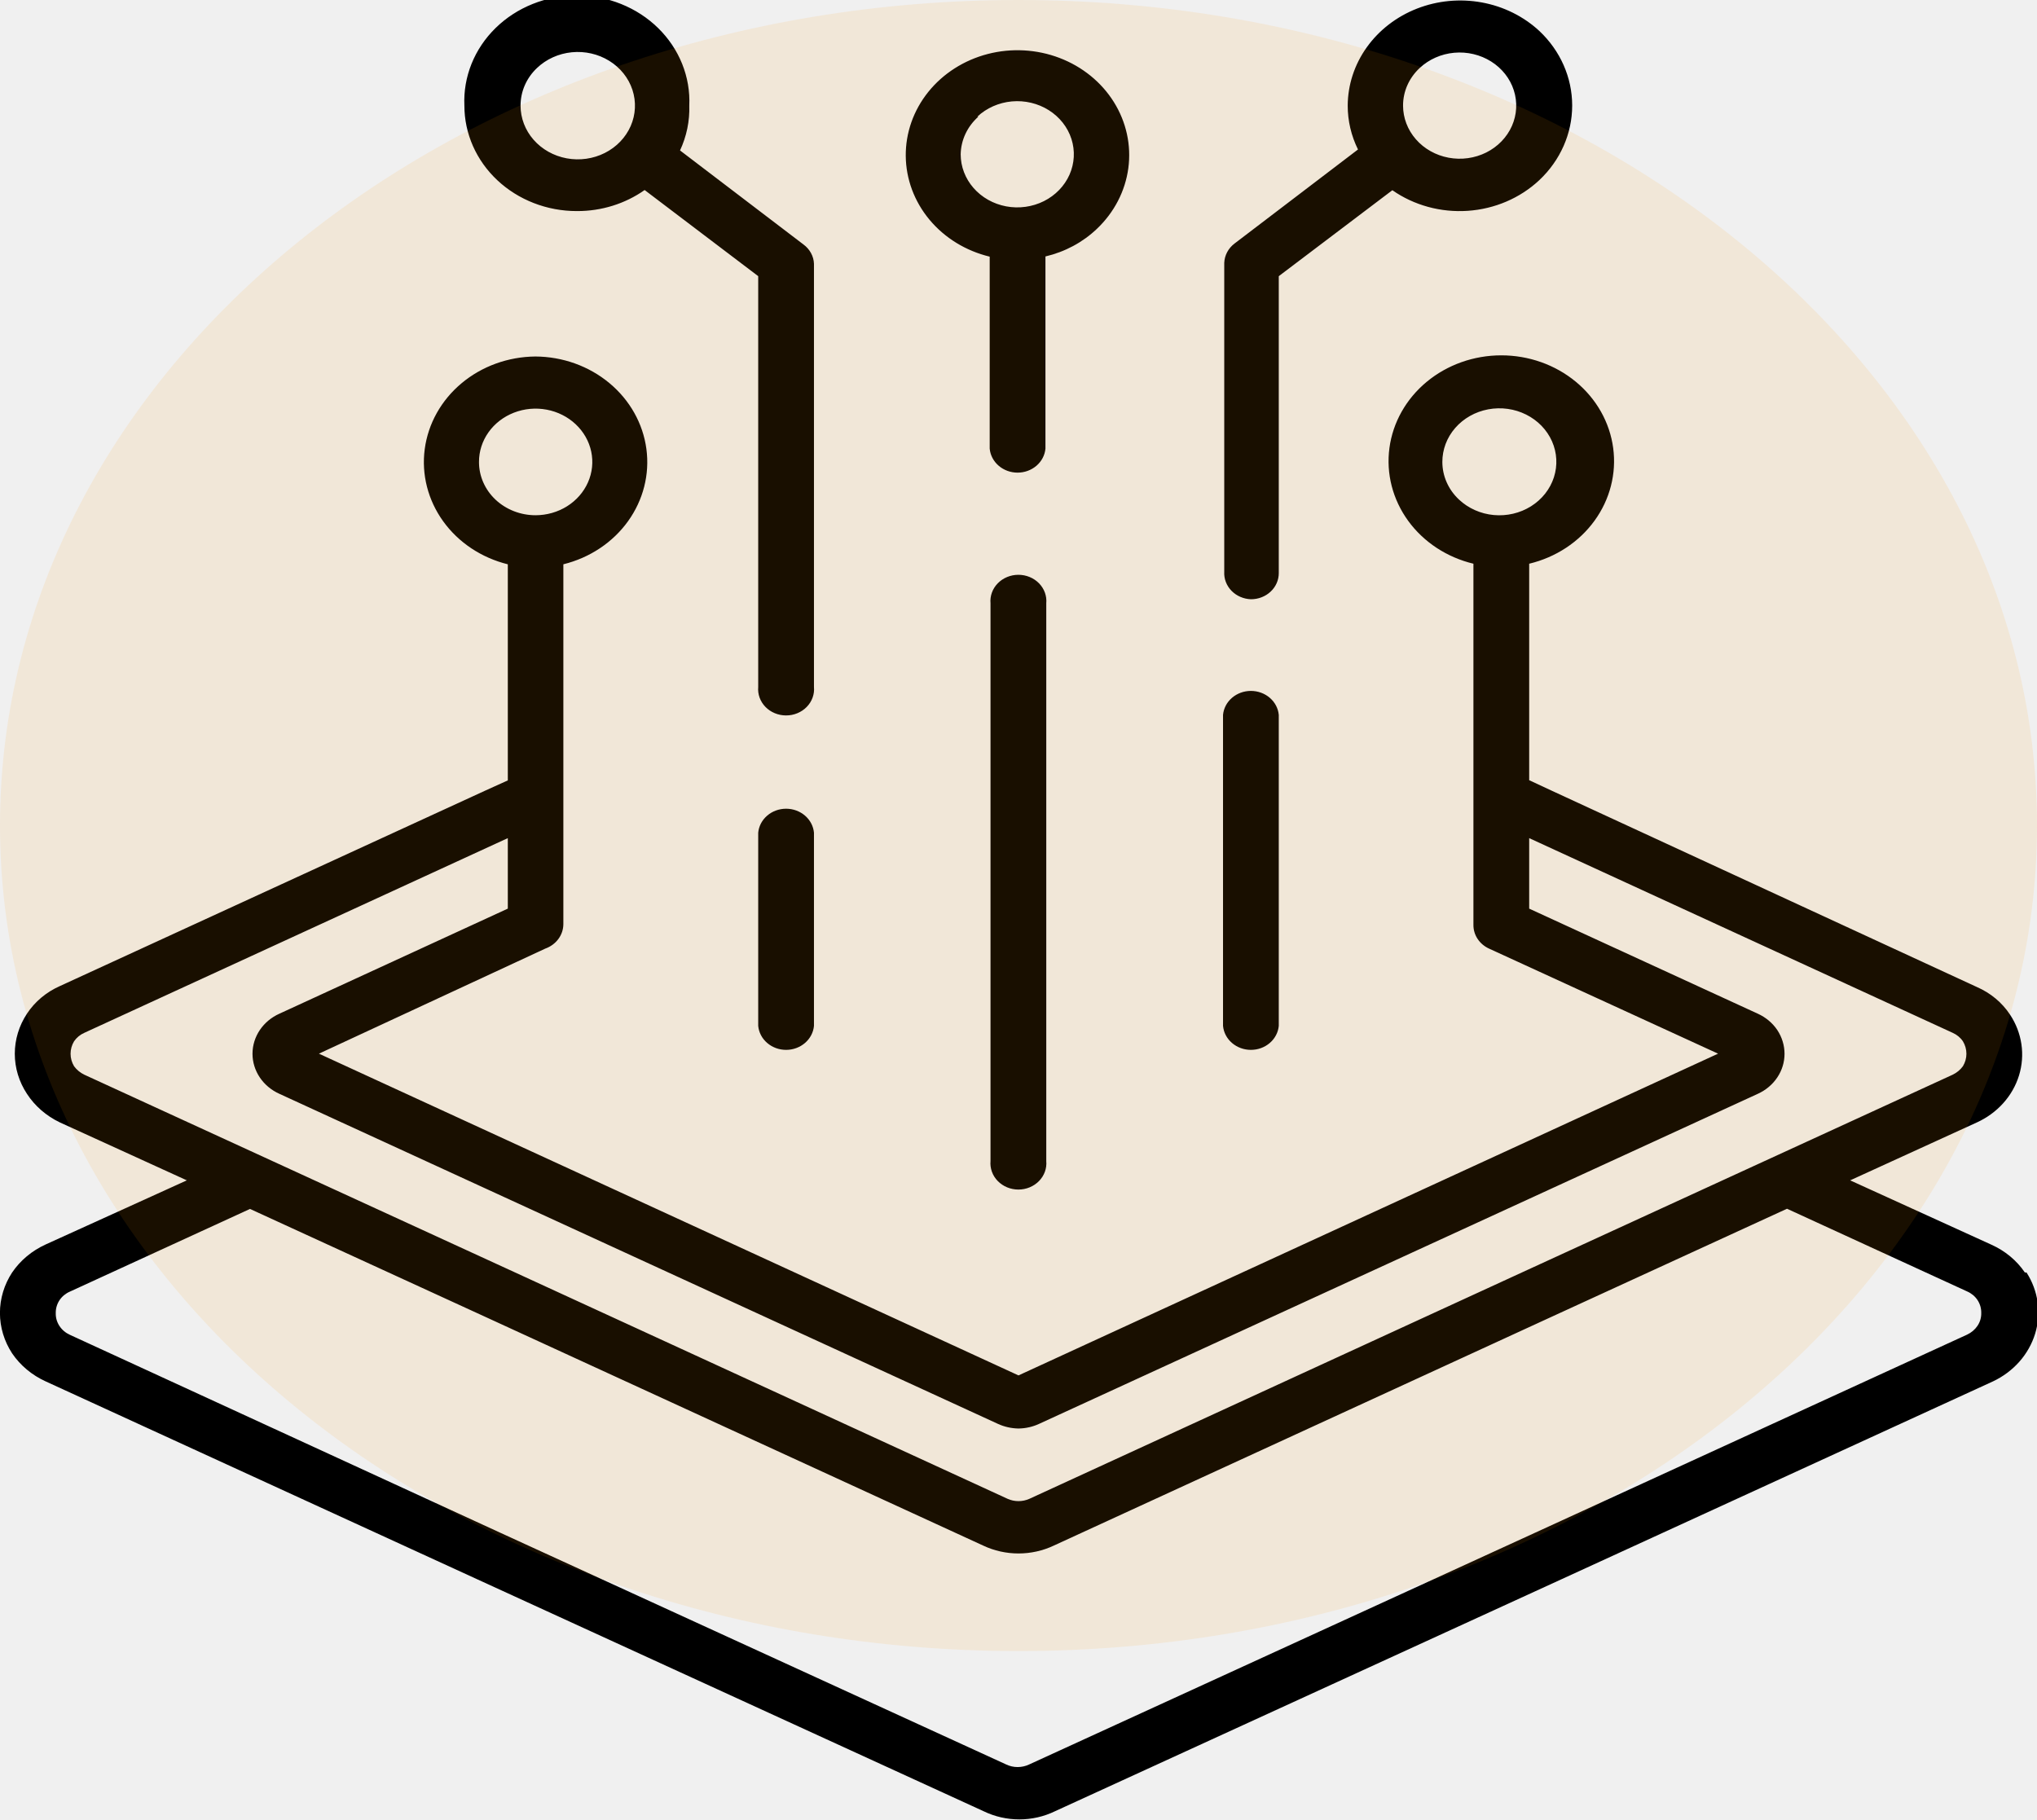
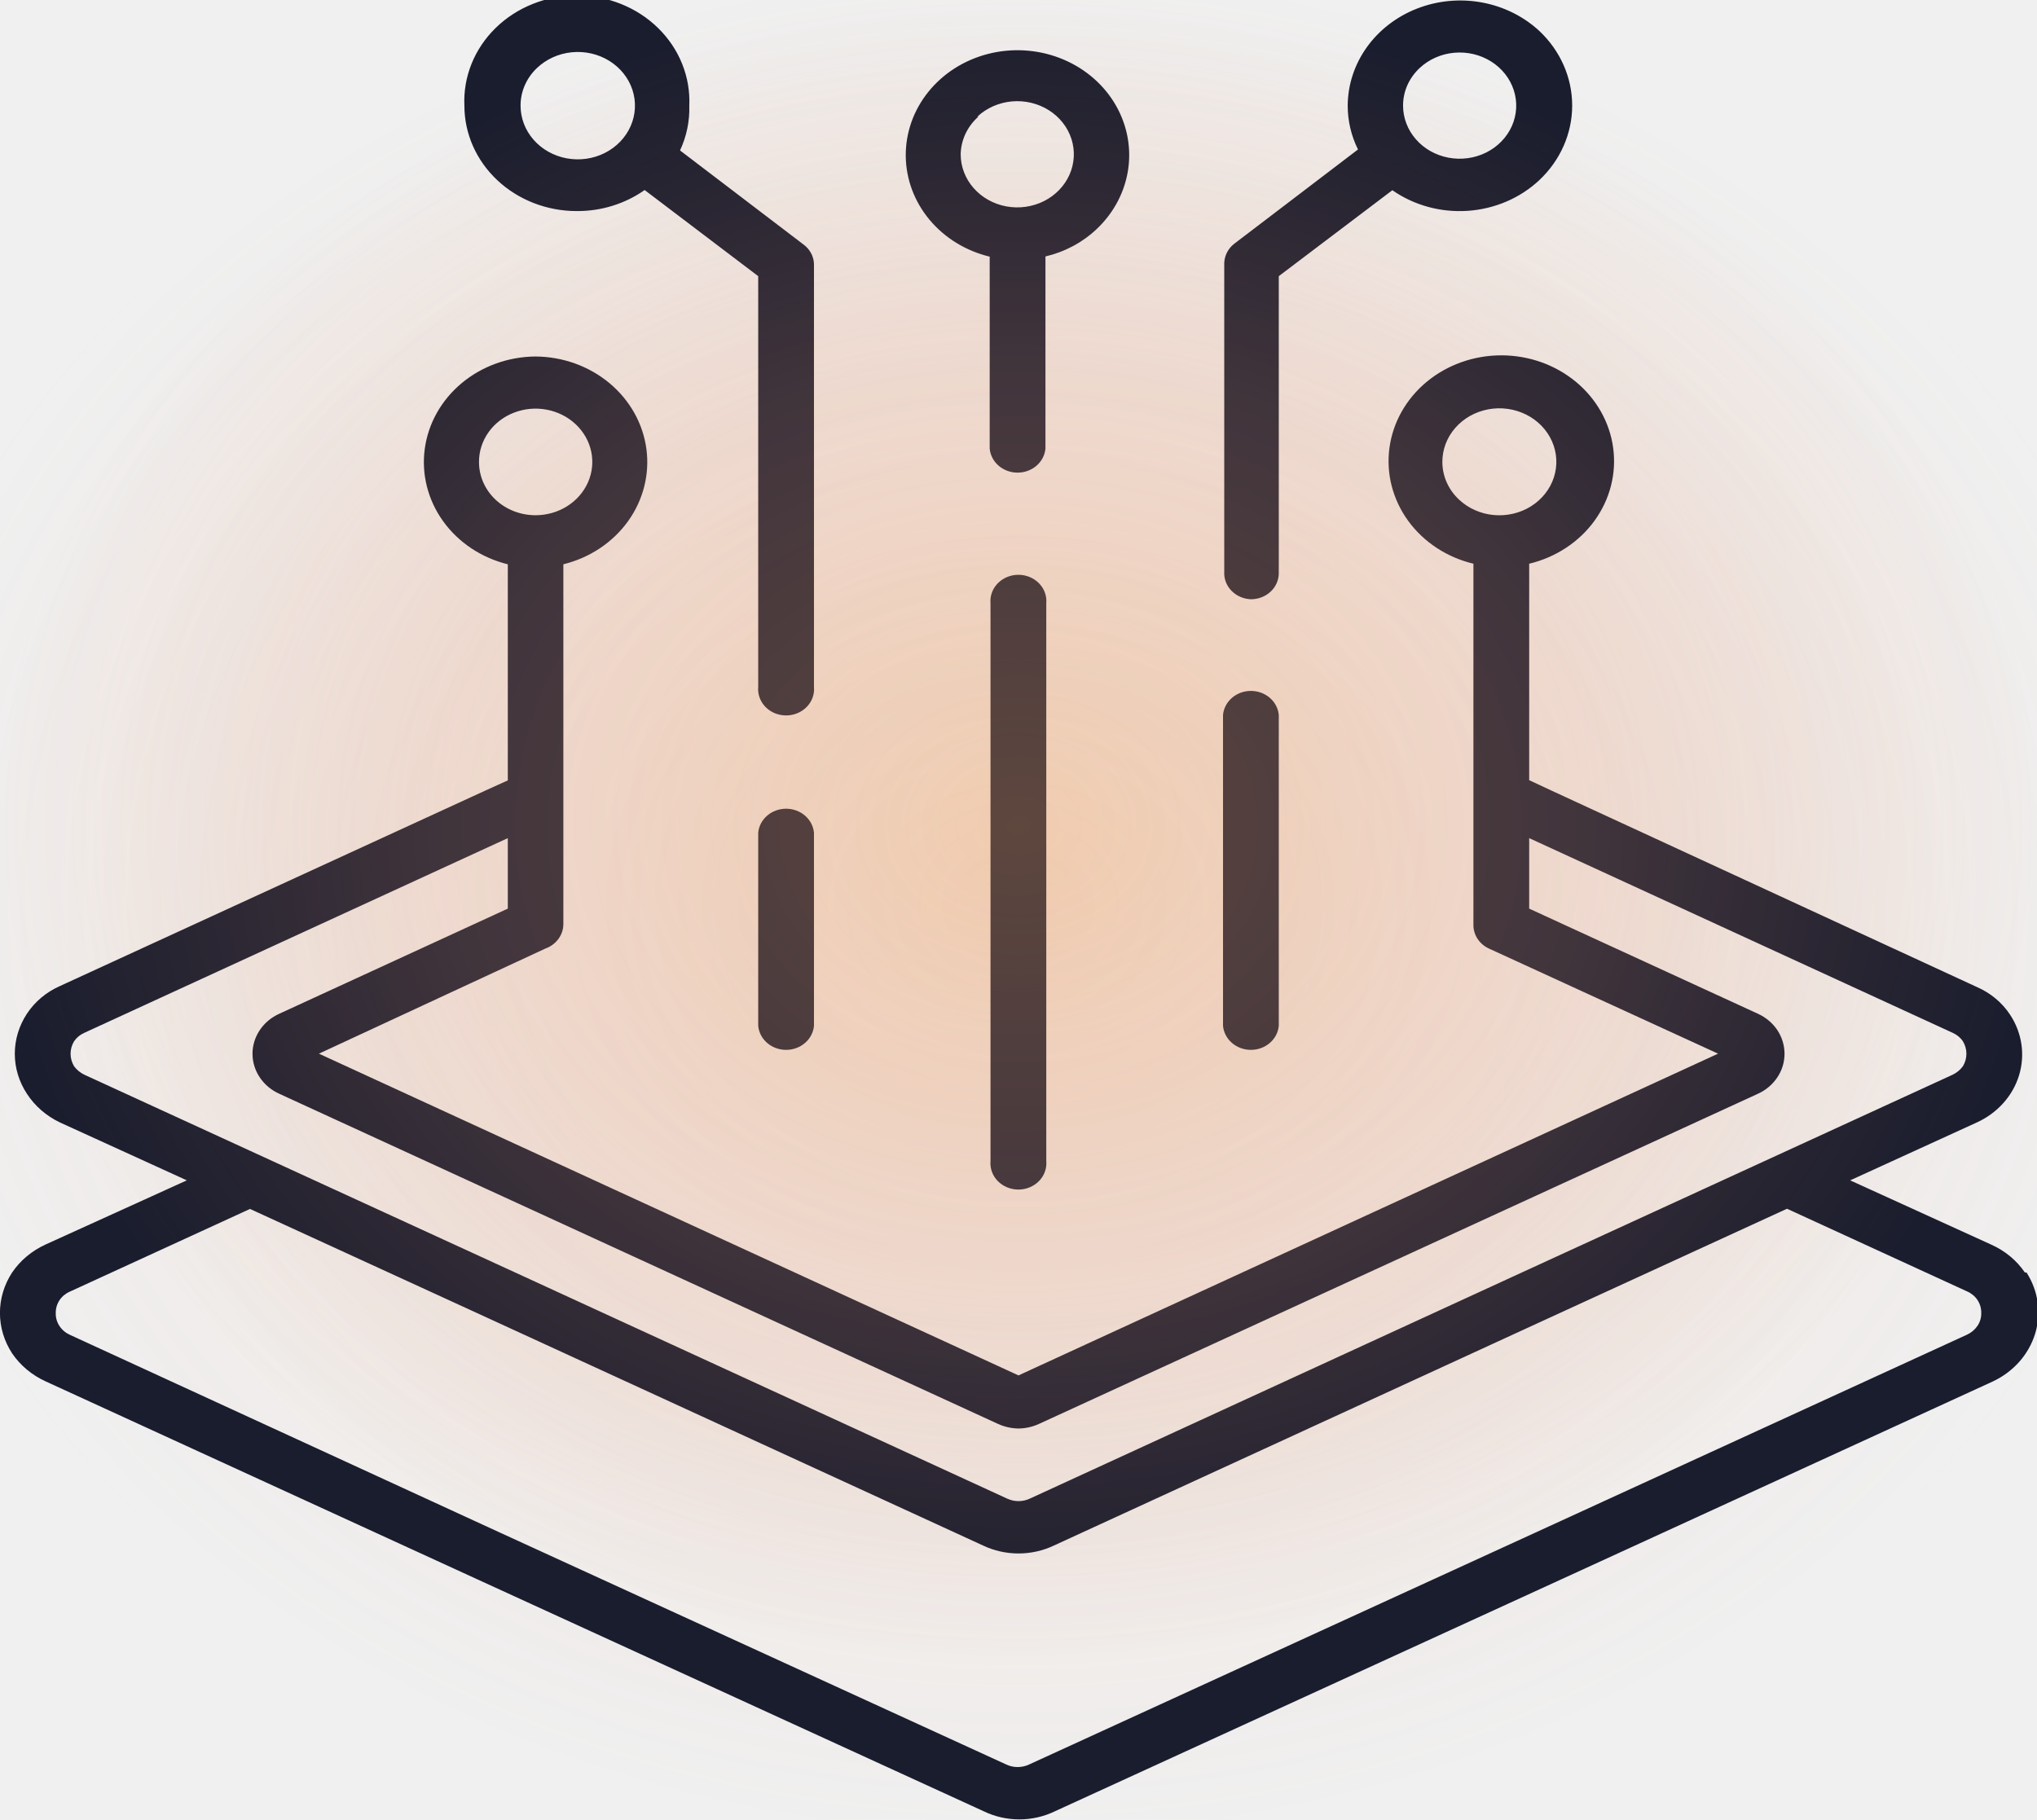
<svg xmlns="http://www.w3.org/2000/svg" width="169" height="151" viewBox="0 0 169 151" fill="none">
+   <defs>
+     <radialGradient id="heroGlow" cx="50%" cy="50%" r="50%">
+       <stop offset="0%" stop-color="#f0a060" stop-opacity="1" />
+       <stop offset="55%" stop-color="#e89a78" stop-opacity="0.60" />
+       <stop offset="100%" stop-color="#d4845c" stop-opacity="0" />
+     </radialGradient>
+     <radialGradient id="heroGlowOuter" cx="50%" cy="50%" r="50%">
+       <stop offset="0%" stop-color="#f0a060" stop-opacity="0.38" />
+       <stop offset="100%" stop-color="#e89a78" stop-opacity="0" />
+     </radialGradient>
+     <clipPath id="clip0_1215_11">
+       <rect width="169" height="151" fill="white" />
+     </clipPath>
+   </defs>
  <g clip-path="url(#clip0_1215_11)">
-     <path d="M167.993 105.586C167.314 104.587 166.35 103.787 165.21 103.278L153.5 97.942L164.015 93.135C164.855 92.751 165.601 92.206 166.202 91.534C166.804 90.863 167.249 90.081 167.508 89.238C167.767 88.395 167.834 87.51 167.706 86.641C167.578 85.772 167.257 84.938 166.764 84.193C166.107 83.193 165.151 82.396 164.015 81.901L128.764 65.621L126.869 64.739V46.776C129.078 46.246 131.004 44.979 132.287 43.211C133.571 41.443 134.122 39.295 133.838 37.173C133.554 35.05 132.454 33.097 130.745 31.682C129.036 30.266 126.835 29.485 124.556 29.485C122.277 29.485 120.076 30.266 118.367 31.682C116.658 33.097 115.558 35.05 115.274 37.173C114.99 39.295 115.542 41.443 116.825 43.211C118.108 44.979 120.035 46.246 122.243 46.776V76.742C122.238 77.152 122.357 77.555 122.587 77.904C122.817 78.253 123.147 78.533 123.54 78.713L142.54 87.43L84.5 114.127L26.459 87.43L45.237 78.713C45.678 78.556 46.058 78.278 46.326 77.915C46.594 77.551 46.739 77.12 46.739 76.677V46.824C48.929 46.283 50.836 45.014 52.103 43.252C53.37 41.49 53.912 39.356 53.628 37.247C53.344 35.138 52.254 33.198 50.559 31.788C48.865 30.378 46.682 29.593 44.418 29.581C42.156 29.601 39.979 30.39 38.291 31.803C36.602 33.216 35.518 35.156 35.238 37.263C34.959 39.37 35.504 41.5 36.771 43.259C38.038 45.017 39.943 46.284 42.13 46.824V64.755L40.218 65.621L4.967 81.821C3.84 82.321 2.891 83.117 2.236 84.113C1.577 85.112 1.228 86.263 1.228 87.438C1.228 88.613 1.577 89.764 2.236 90.763C2.895 91.776 3.841 92.597 4.967 93.135L15.5 97.942L3.789 103.262C2.651 103.78 1.687 104.584 1.007 105.586C0.346 106.596 -0.005 107.758 -0.005 108.943C-0.005 110.128 0.346 111.29 1.007 112.3C1.687 113.302 2.651 114.106 3.789 114.624L39.638 131.065L81.615 150.295C82.528 150.737 83.54 150.968 84.568 150.968C85.596 150.968 86.608 150.737 87.521 150.295L129.498 131.065L165.347 114.624C166.188 114.227 166.932 113.672 167.534 112.992C168.135 112.313 168.58 111.524 168.842 110.676C169.103 109.827 169.174 108.937 169.052 108.061C168.929 107.185 168.615 106.342 168.129 105.586H167.993ZM119.665 38.331C119.663 37.303 120.039 36.306 120.732 35.511C121.425 34.715 122.39 34.169 123.463 33.967C124.536 33.764 125.651 33.918 126.617 34.401C127.583 34.884 128.341 35.667 128.761 36.616C129.181 37.565 129.237 38.621 128.92 39.605C128.603 40.588 127.932 41.438 127.022 42.009C126.112 42.58 125.019 42.837 123.929 42.736C122.84 42.635 121.822 42.182 121.048 41.455C120.61 41.046 120.262 40.559 120.025 40.023C119.787 39.486 119.665 38.911 119.665 38.331ZM39.74 38.331C39.737 37.456 40.01 36.601 40.526 35.873C41.041 35.145 41.776 34.578 42.636 34.243C43.496 33.908 44.443 33.82 45.356 33.992C46.269 34.163 47.107 34.586 47.764 35.206C48.421 35.824 48.869 36.612 49.051 37.469C49.232 38.326 49.139 39.215 48.782 40.022C48.426 40.83 47.823 41.52 47.05 42.006C46.276 42.492 45.366 42.752 44.435 42.753C43.817 42.753 43.205 42.639 42.634 42.416C42.064 42.194 41.545 41.868 41.109 41.457C40.673 41.046 40.328 40.558 40.093 40.022C39.858 39.485 39.738 38.911 39.74 38.331ZM6.145 88.472C5.955 88.156 5.855 87.8 5.855 87.438C5.855 87.076 5.955 86.72 6.145 86.404C6.352 86.098 6.649 85.853 6.999 85.699L42.13 69.546V75.395L23.182 84.113C22.513 84.413 21.949 84.884 21.554 85.473C21.159 86.061 20.949 86.743 20.949 87.438C20.949 88.134 21.159 88.815 21.554 89.403C21.949 89.992 22.513 90.463 23.182 90.763L82.793 118.149C83.325 118.393 83.908 118.524 84.5 118.534C85.092 118.526 85.675 118.395 86.207 118.149L145.835 90.763C146.502 90.461 147.065 89.987 147.457 89.397C147.85 88.808 148.057 88.126 148.054 87.43C148.051 86.739 147.844 86.063 147.457 85.475C147.063 84.887 146.501 84.415 145.835 84.113L126.869 75.395V69.546L162.001 85.699C162.351 85.853 162.647 86.098 162.854 86.404C163.044 86.72 163.144 87.076 163.144 87.438C163.144 87.8 163.044 88.156 162.854 88.472C162.638 88.77 162.344 89.013 162.001 89.177L126.75 105.362L85.404 124.367C85.122 124.493 84.813 124.559 84.5 124.559C84.187 124.559 83.878 124.493 83.595 124.367L42.25 105.362L6.999 89.177C6.656 89.013 6.362 88.77 6.145 88.472ZM164.066 110.009C163.854 110.325 163.553 110.58 163.196 110.746L127.347 127.187L85.37 146.417C85.079 146.554 84.757 146.625 84.431 146.625C84.105 146.627 83.783 146.555 83.493 146.417L41.516 127.187L5.804 110.762C5.444 110.6 5.141 110.344 4.933 110.025C4.723 109.708 4.616 109.34 4.626 108.967C4.616 108.589 4.722 108.216 4.933 107.893C5.142 107.578 5.444 107.327 5.804 107.172L20.741 100.314L40.235 109.256L81.564 128.245C82.474 128.677 83.48 128.902 84.5 128.902C85.52 128.902 86.526 128.677 87.436 128.245L128.781 109.24L148.259 100.298L163.196 107.156C163.555 107.311 163.858 107.562 164.066 107.877C164.277 108.2 164.384 108.573 164.374 108.951C164.384 109.324 164.277 109.692 164.066 110.009ZM103.79 49.724C104.401 49.724 104.987 49.496 105.419 49.09C105.851 48.685 106.094 48.135 106.094 47.561V22.915L115.517 15.784C117.318 17.04 119.539 17.647 121.776 17.494C124.014 17.341 126.118 16.438 127.706 14.951C129.454 13.307 130.436 11.08 130.436 8.757C130.436 6.435 129.454 4.207 127.706 2.564C126.397 1.353 124.737 0.531 122.934 0.202C121.13 -0.128 119.263 0.05 117.566 0.712C115.87 1.374 114.419 2.491 113.395 3.924C112.372 5.356 111.821 7.04 111.813 8.765C111.812 10.021 112.103 11.263 112.666 12.403L102.424 20.207C102.168 20.401 101.959 20.645 101.812 20.921C101.665 21.198 101.583 21.5 101.57 21.809V47.449C101.554 47.735 101.599 48.022 101.703 48.292C101.806 48.563 101.965 48.811 102.172 49.023C102.379 49.235 102.628 49.406 102.906 49.526C103.183 49.647 103.484 49.714 103.79 49.724ZM117.788 5.64C118.557 4.921 119.568 4.475 120.649 4.377C121.729 4.279 122.812 4.536 123.714 5.104C124.616 5.671 125.28 6.515 125.593 7.49C125.907 8.466 125.851 9.513 125.435 10.454C125.018 11.395 124.267 12.172 123.31 12.652C122.352 13.131 121.247 13.285 120.182 13.085C119.117 12.886 118.159 12.347 117.471 11.559C116.782 10.772 116.405 9.784 116.405 8.765C116.403 8.184 116.524 7.609 116.761 7.072C116.999 6.536 117.348 6.049 117.788 5.64ZM101.468 85.123V59.323C101.518 58.779 101.783 58.273 102.211 57.904C102.64 57.535 103.2 57.33 103.781 57.33C104.362 57.33 104.923 57.535 105.351 57.904C105.779 58.273 106.044 58.779 106.094 59.323V85.123C106.044 85.666 105.779 86.172 105.351 86.541C104.923 86.91 104.362 87.115 103.781 87.115C103.2 87.115 102.64 86.91 102.211 86.541C101.783 86.172 101.518 85.666 101.468 85.123ZM86.804 50.061V96.34C86.832 96.641 86.793 96.944 86.689 97.229C86.585 97.515 86.419 97.778 86.202 98C85.984 98.222 85.72 98.4 85.425 98.522C85.131 98.643 84.813 98.706 84.491 98.706C84.17 98.706 83.852 98.643 83.557 98.522C83.263 98.4 82.998 98.222 82.781 98C82.563 97.778 82.397 97.515 82.294 97.229C82.19 96.944 82.151 96.641 82.178 96.34V50.061C82.151 49.76 82.19 49.457 82.294 49.171C82.397 48.885 82.563 48.623 82.781 48.4C82.998 48.178 83.263 48 83.557 47.879C83.852 47.757 84.17 47.695 84.491 47.695C84.813 47.695 85.131 47.757 85.425 47.879C85.72 48 85.984 48.178 86.202 48.4C86.419 48.623 86.585 48.885 86.689 49.171C86.793 49.457 86.832 49.76 86.804 50.061ZM67.531 69.098V85.123C67.482 85.666 67.216 86.172 66.788 86.541C66.36 86.91 65.8 87.115 65.218 87.115C64.637 87.115 64.077 86.91 63.649 86.541C63.22 86.172 62.955 85.666 62.905 85.123V69.098C62.955 68.554 63.22 68.048 63.649 67.679C64.077 67.31 64.637 67.105 65.218 67.105C65.8 67.105 66.36 67.31 66.788 67.679C67.216 68.048 67.482 68.554 67.531 69.098ZM47.883 17.515C49.902 17.52 51.868 16.907 53.482 15.768L62.905 22.915V56.999C62.878 57.3 62.917 57.603 63.021 57.889C63.125 58.175 63.29 58.437 63.508 58.66C63.725 58.882 63.99 59.06 64.284 59.181C64.579 59.303 64.897 59.365 65.218 59.365C65.54 59.365 65.858 59.303 66.153 59.181C66.447 59.06 66.711 58.882 66.929 58.66C67.146 58.437 67.312 58.175 67.416 57.889C67.52 57.603 67.559 57.3 67.531 56.999V21.889C67.52 21.579 67.436 21.274 67.285 20.998C67.135 20.721 66.922 20.478 66.661 20.287L56.419 12.483C56.964 11.312 57.227 10.043 57.187 8.765C57.24 7.584 57.039 6.404 56.594 5.297C56.15 4.191 55.471 3.18 54.6 2.326C53.728 1.472 52.682 0.793 51.523 0.329C50.364 -0.136 49.117 -0.375 47.858 -0.375C46.598 -0.375 45.351 -0.136 44.192 0.329C43.033 0.793 41.987 1.472 41.115 2.326C40.243 3.18 39.565 4.191 39.12 5.297C38.676 6.404 38.474 7.584 38.528 8.765C38.528 11.086 39.51 13.311 41.258 14.952C43.006 16.593 45.377 17.515 47.849 17.515H47.883ZM44.554 5.64C45.326 4.905 46.346 4.445 47.439 4.337C48.533 4.229 49.632 4.481 50.55 5.05C51.467 5.619 52.146 6.469 52.47 7.456C52.793 8.442 52.742 9.503 52.325 10.458C51.907 11.413 51.15 12.202 50.181 12.691C49.213 13.18 48.094 13.338 47.015 13.138C45.937 12.938 44.965 12.393 44.267 11.595C43.569 10.798 43.188 9.797 43.189 8.765C43.186 8.186 43.306 7.611 43.54 7.075C43.774 6.539 44.119 6.051 44.554 5.64ZM82.11 21.296V37.225C82.16 37.769 82.425 38.275 82.853 38.644C83.281 39.013 83.842 39.218 84.423 39.218C85.004 39.218 85.564 39.013 85.993 38.644C86.421 38.275 86.686 37.769 86.736 37.225V21.28C88.356 20.899 89.833 20.107 91.004 18.989C92.441 17.626 93.357 15.856 93.612 13.953C93.867 12.051 93.445 10.123 92.412 8.468C91.379 6.814 89.793 5.527 87.9 4.806C86.008 4.085 83.914 3.971 81.946 4.481C79.977 4.992 78.243 6.099 77.013 7.63C75.784 9.161 75.127 11.031 75.146 12.948C75.165 14.866 75.858 16.723 77.117 18.233C78.376 19.743 80.131 20.82 82.11 21.296ZM81.086 9.679C81.855 8.96 82.866 8.513 83.947 8.415C85.027 8.318 86.11 8.574 87.012 9.142C87.913 9.709 88.578 10.553 88.891 11.528C89.205 12.504 89.149 13.551 88.733 14.492C88.316 15.433 87.565 16.21 86.608 16.69C85.65 17.169 84.545 17.323 83.48 17.124C82.415 16.925 81.457 16.385 80.769 15.598C80.08 14.81 79.703 13.822 79.703 12.803C79.714 12.217 79.849 11.639 80.101 11.102C80.353 10.566 80.717 10.082 81.171 9.679H81.086Z" fill="black" />
-     <ellipse opacity="0.1" cx="84.5" cy="68.5" rx="84.5" ry="68.5" fill="#FF9600" />
+     <ellipse opacity="0.55" cx="84.5" cy="75" rx="96" ry="78" fill="url(#heroGlowOuter)" />
+     <path d="M167.993 105.586C167.314 104.587 166.35 103.787 165.21 103.278L153.5 97.942L164.015 93.135C164.855 92.751 165.601 92.206 166.202 91.534C166.804 90.863 167.249 90.081 167.508 89.238C167.767 88.395 167.834 87.51 167.706 86.641C167.578 85.772 167.257 84.938 166.764 84.193C166.107 83.193 165.151 82.396 164.015 81.901L128.764 65.621L126.869 64.739V46.776C129.078 46.246 131.004 44.979 132.287 43.211C133.571 41.443 134.122 39.295 133.838 37.173C133.554 35.05 132.454 33.097 130.745 31.682C129.036 30.266 126.835 29.485 124.556 29.485C122.277 29.485 120.076 30.266 118.367 31.682C116.658 33.097 115.558 35.05 115.274 37.173C114.99 39.295 115.542 41.443 116.825 43.211C118.108 44.979 120.035 46.246 122.243 46.776V76.742C122.238 77.152 122.357 77.555 122.587 77.904C122.817 78.253 123.147 78.533 123.54 78.713L142.54 87.43L84.5 114.127L26.459 87.43L45.237 78.713C45.678 78.556 46.058 78.278 46.326 77.915C46.594 77.551 46.739 77.12 46.739 76.677V46.824C48.929 46.283 50.836 45.014 52.103 43.252C53.37 41.49 53.912 39.356 53.628 37.247C53.344 35.138 52.254 33.198 50.559 31.788C48.865 30.378 46.682 29.593 44.418 29.581C42.156 29.601 39.979 30.39 38.291 31.803C36.602 33.216 35.518 35.156 35.238 37.263C34.959 39.37 35.504 41.5 36.771 43.259C38.038 45.017 39.943 46.284 42.13 46.824V64.755L40.218 65.621L4.967 81.821C3.84 82.321 2.891 83.117 2.236 84.113C1.577 85.112 1.228 86.263 1.228 87.438C1.228 88.613 1.577 89.764 2.236 90.763C2.895 91.776 3.841 92.597 4.967 93.135L15.5 97.942L3.789 103.262C2.651 103.78 1.687 104.584 1.007 105.586C0.346 106.596 -0.005 107.758 -0.005 108.943C-0.005 110.128 0.346 111.29 1.007 112.3C1.687 113.302 2.651 114.106 3.789 114.624L39.638 131.065L81.615 150.295C82.528 150.737 83.54 150.968 84.568 150.968C85.596 150.968 86.608 150.737 87.521 150.295L129.498 131.065L165.347 114.624C166.188 114.227 166.932 113.672 167.534 112.992C168.135 112.313 168.58 111.524 168.842 110.676C169.103 109.827 169.174 108.937 169.052 108.061C168.929 107.185 168.615 106.342 168.129 105.586H167.993ZM119.665 38.331C119.663 37.303 120.039 36.306 120.732 35.511C121.425 34.715 122.39 34.169 123.463 33.967C124.536 33.764 125.651 33.918 126.617 34.401C127.583 34.884 128.341 35.667 128.761 36.616C129.181 37.565 129.237 38.621 128.92 39.605C128.603 40.588 127.932 41.438 127.022 42.009C126.112 42.58 125.019 42.837 123.929 42.736C122.84 42.635 121.822 42.182 121.048 41.455C120.61 41.046 120.262 40.559 120.025 40.023C119.787 39.486 119.665 38.911 119.665 38.331ZM39.74 38.331C39.737 37.456 40.01 36.601 40.526 35.873C41.041 35.145 41.776 34.578 42.636 34.243C43.496 33.908 44.443 33.82 45.356 33.992C46.269 34.163 47.107 34.586 47.764 35.206C48.421 35.824 48.869 36.612 49.051 37.469C49.232 38.326 49.139 39.215 48.782 40.022C48.426 40.83 47.823 41.52 47.05 42.006C46.276 42.492 45.366 42.752 44.435 42.753C43.817 42.753 43.205 42.639 42.634 42.416C42.064 42.194 41.545 41.868 41.109 41.457C40.673 41.046 40.328 40.558 40.093 40.022C39.858 39.485 39.738 38.911 39.74 38.331ZM6.145 88.472C5.955 88.156 5.855 87.8 5.855 87.438C5.855 87.076 5.955 86.72 6.145 86.404C6.352 86.098 6.649 85.853 6.999 85.699L42.13 69.546V75.395L23.182 84.113C22.513 84.413 21.949 84.884 21.554 85.473C21.159 86.061 20.949 86.743 20.949 87.438C20.949 88.134 21.159 88.815 21.554 89.403C21.949 89.992 22.513 90.463 23.182 90.763L82.793 118.149C83.325 118.393 83.908 118.524 84.5 118.534C85.092 118.526 85.675 118.395 86.207 118.149L145.835 90.763C146.502 90.461 147.065 89.987 147.457 89.397C147.85 88.808 148.057 88.126 148.054 87.43C148.051 86.739 147.844 86.063 147.457 85.475C147.063 84.887 146.501 84.415 145.835 84.113L126.869 75.395V69.546L162.001 85.699C162.351 85.853 162.647 86.098 162.854 86.404C163.044 86.72 163.144 87.076 163.144 87.438C163.144 87.8 163.044 88.156 162.854 88.472C162.638 88.77 162.344 89.013 162.001 89.177L126.75 105.362L85.404 124.367C85.122 124.493 84.813 124.559 84.5 124.559C84.187 124.559 83.878 124.493 83.595 124.367L42.25 105.362L6.999 89.177C6.656 89.013 6.362 88.77 6.145 88.472ZM164.066 110.009C163.854 110.325 163.553 110.58 163.196 110.746L127.347 127.187L85.37 146.417C85.079 146.554 84.757 146.625 84.431 146.625C84.105 146.627 83.783 146.555 83.493 146.417L41.516 127.187L5.804 110.762C5.444 110.6 5.141 110.344 4.933 110.025C4.723 109.708 4.616 109.34 4.626 108.967C4.616 108.589 4.722 108.216 4.933 107.893C5.142 107.578 5.444 107.327 5.804 107.172L20.741 100.314L40.235 109.256L81.564 128.245C82.474 128.677 83.48 128.902 84.5 128.902C85.52 128.902 86.526 128.677 87.436 128.245L128.781 109.24L148.259 100.298L163.196 107.156C163.555 107.311 163.858 107.562 164.066 107.877C164.277 108.2 164.384 108.573 164.374 108.951C164.384 109.324 164.277 109.692 164.066 110.009ZM103.79 49.724C104.401 49.724 104.987 49.496 105.419 49.09C105.851 48.685 106.094 48.135 106.094 47.561V22.915L115.517 15.784C117.318 17.04 119.539 17.647 121.776 17.494C124.014 17.341 126.118 16.438 127.706 14.951C129.454 13.307 130.436 11.08 130.436 8.757C130.436 6.435 129.454 4.207 127.706 2.564C126.397 1.353 124.737 0.531 122.934 0.202C121.13 -0.128 119.263 0.05 117.566 0.712C115.87 1.374 114.419 2.491 113.395 3.924C112.372 5.356 111.821 7.04 111.813 8.765C111.812 10.021 112.103 11.263 112.666 12.403L102.424 20.207C102.168 20.401 101.959 20.645 101.812 20.921C101.665 21.198 101.583 21.5 101.57 21.809V47.449C101.554 47.735 101.599 48.022 101.703 48.292C101.806 48.563 101.965 48.811 102.172 49.023C102.379 49.235 102.628 49.406 102.906 49.526C103.183 49.647 103.484 49.714 103.79 49.724ZM117.788 5.64C118.557 4.921 119.568 4.475 120.649 4.377C121.729 4.279 122.812 4.536 123.714 5.104C124.616 5.671 125.28 6.515 125.593 7.49C125.907 8.466 125.851 9.513 125.435 10.454C125.018 11.395 124.267 12.172 123.31 12.652C122.352 13.131 121.247 13.285 120.182 13.085C119.117 12.886 118.159 12.347 117.471 11.559C116.782 10.772 116.405 9.784 116.405 8.765C116.403 8.184 116.524 7.609 116.761 7.072C116.999 6.536 117.348 6.049 117.788 5.64ZM101.468 85.123V59.323C101.518 58.779 101.783 58.273 102.211 57.904C102.64 57.535 103.2 57.33 103.781 57.33C104.362 57.33 104.923 57.535 105.351 57.904C105.779 58.273 106.044 58.779 106.094 59.323V85.123C106.044 85.666 105.779 86.172 105.351 86.541C104.923 86.91 104.362 87.115 103.781 87.115C103.2 87.115 102.64 86.91 102.211 86.541C101.783 86.172 101.518 85.666 101.468 85.123ZM86.804 50.061V96.34C86.832 96.641 86.793 96.944 86.689 97.229C86.585 97.515 86.419 97.778 86.202 98C85.984 98.222 85.72 98.4 85.425 98.522C85.131 98.643 84.813 98.706 84.491 98.706C84.17 98.706 83.852 98.643 83.557 98.522C83.263 98.4 82.998 98.222 82.781 98C82.563 97.778 82.397 97.515 82.294 97.229C82.19 96.944 82.151 96.641 82.178 96.34V50.061C82.151 49.76 82.19 49.457 82.294 49.171C82.397 48.885 82.563 48.623 82.781 48.4C82.998 48.178 83.263 48 83.557 47.879C83.852 47.757 84.17 47.695 84.491 47.695C84.813 47.695 85.131 47.757 85.425 47.879C85.72 48 85.984 48.178 86.202 48.4C86.419 48.623 86.585 48.885 86.689 49.171C86.793 49.457 86.832 49.76 86.804 50.061ZM67.531 69.098V85.123C67.482 85.666 67.216 86.172 66.788 86.541C66.36 86.91 65.8 87.115 65.218 87.115C64.637 87.115 64.077 86.91 63.649 86.541C63.22 86.172 62.955 85.666 62.905 85.123V69.098C62.955 68.554 63.22 68.048 63.649 67.679C64.077 67.31 64.637 67.105 65.218 67.105C65.8 67.105 66.36 67.31 66.788 67.679C67.216 68.048 67.482 68.554 67.531 69.098ZM47.883 17.515C49.902 17.52 51.868 16.907 53.482 15.768L62.905 22.915V56.999C62.878 57.3 62.917 57.603 63.021 57.889C63.125 58.175 63.29 58.437 63.508 58.66C63.725 58.882 63.99 59.06 64.284 59.181C64.579 59.303 64.897 59.365 65.218 59.365C65.54 59.365 65.858 59.303 66.153 59.181C66.447 59.06 66.711 58.882 66.929 58.66C67.146 58.437 67.312 58.175 67.416 57.889C67.52 57.603 67.559 57.3 67.531 56.999V21.889C67.52 21.579 67.436 21.274 67.285 20.998C67.135 20.721 66.922 20.478 66.661 20.287L56.419 12.483C56.964 11.312 57.227 10.043 57.187 8.765C57.24 7.584 57.039 6.404 56.594 5.297C56.15 4.191 55.471 3.18 54.6 2.326C53.728 1.472 52.682 0.793 51.523 0.329C50.364 -0.136 49.117 -0.375 47.858 -0.375C46.598 -0.375 45.351 -0.136 44.192 0.329C43.033 0.793 41.987 1.472 41.115 2.326C40.243 3.18 39.565 4.191 39.12 5.297C38.676 6.404 38.474 7.584 38.528 8.765C38.528 11.086 39.51 13.311 41.258 14.952C43.006 16.593 45.377 17.515 47.849 17.515H47.883ZM44.554 5.64C45.326 4.905 46.346 4.445 47.439 4.337C48.533 4.229 49.632 4.481 50.55 5.05C51.467 5.619 52.146 6.469 52.47 7.456C52.793 8.442 52.742 9.503 52.325 10.458C51.907 11.413 51.15 12.202 50.181 12.691C49.213 13.18 48.094 13.338 47.015 13.138C45.937 12.938 44.965 12.393 44.267 11.595C43.569 10.798 43.188 9.797 43.189 8.765C43.186 8.186 43.306 7.611 43.54 7.075C43.774 6.539 44.119 6.051 44.554 5.64ZM82.11 21.296V37.225C82.16 37.769 82.425 38.275 82.853 38.644C83.281 39.013 83.842 39.218 84.423 39.218C85.004 39.218 85.564 39.013 85.993 38.644C86.421 38.275 86.686 37.769 86.736 37.225V21.28C88.356 20.899 89.833 20.107 91.004 18.989C92.441 17.626 93.357 15.856 93.612 13.953C93.867 12.051 93.445 10.123 92.412 8.468C91.379 6.814 89.793 5.527 87.9 4.806C86.008 4.085 83.914 3.971 81.946 4.481C79.977 4.992 78.243 6.099 77.013 7.63C75.784 9.161 75.127 11.031 75.146 12.948C75.165 14.866 75.858 16.723 77.117 18.233C78.376 19.743 80.131 20.82 82.11 21.296ZM81.086 9.679C81.855 8.96 82.866 8.513 83.947 8.415C85.027 8.318 86.11 8.574 87.012 9.142C87.913 9.709 88.578 10.553 88.891 11.528C89.205 12.504 89.149 13.551 88.733 14.492C88.316 15.433 87.565 16.21 86.608 16.69C85.65 17.169 84.545 17.323 83.48 17.124C82.415 16.925 81.457 16.385 80.769 15.598C80.08 14.81 79.703 13.822 79.703 12.803C79.714 12.217 79.849 11.639 80.101 11.102C80.353 10.566 80.717 10.082 81.171 9.679H81.086Z" fill="#1a1d2e" />
+     <ellipse opacity="0.32" cx="84.5" cy="68.5" rx="84.5" ry="68.5" fill="url(#heroGlow)" />
  </g>
  <defs>
    <clipPath id="clip0_1215_11">
      <rect width="169" height="151" fill="white" />
    </clipPath>
  </defs>
</svg>
